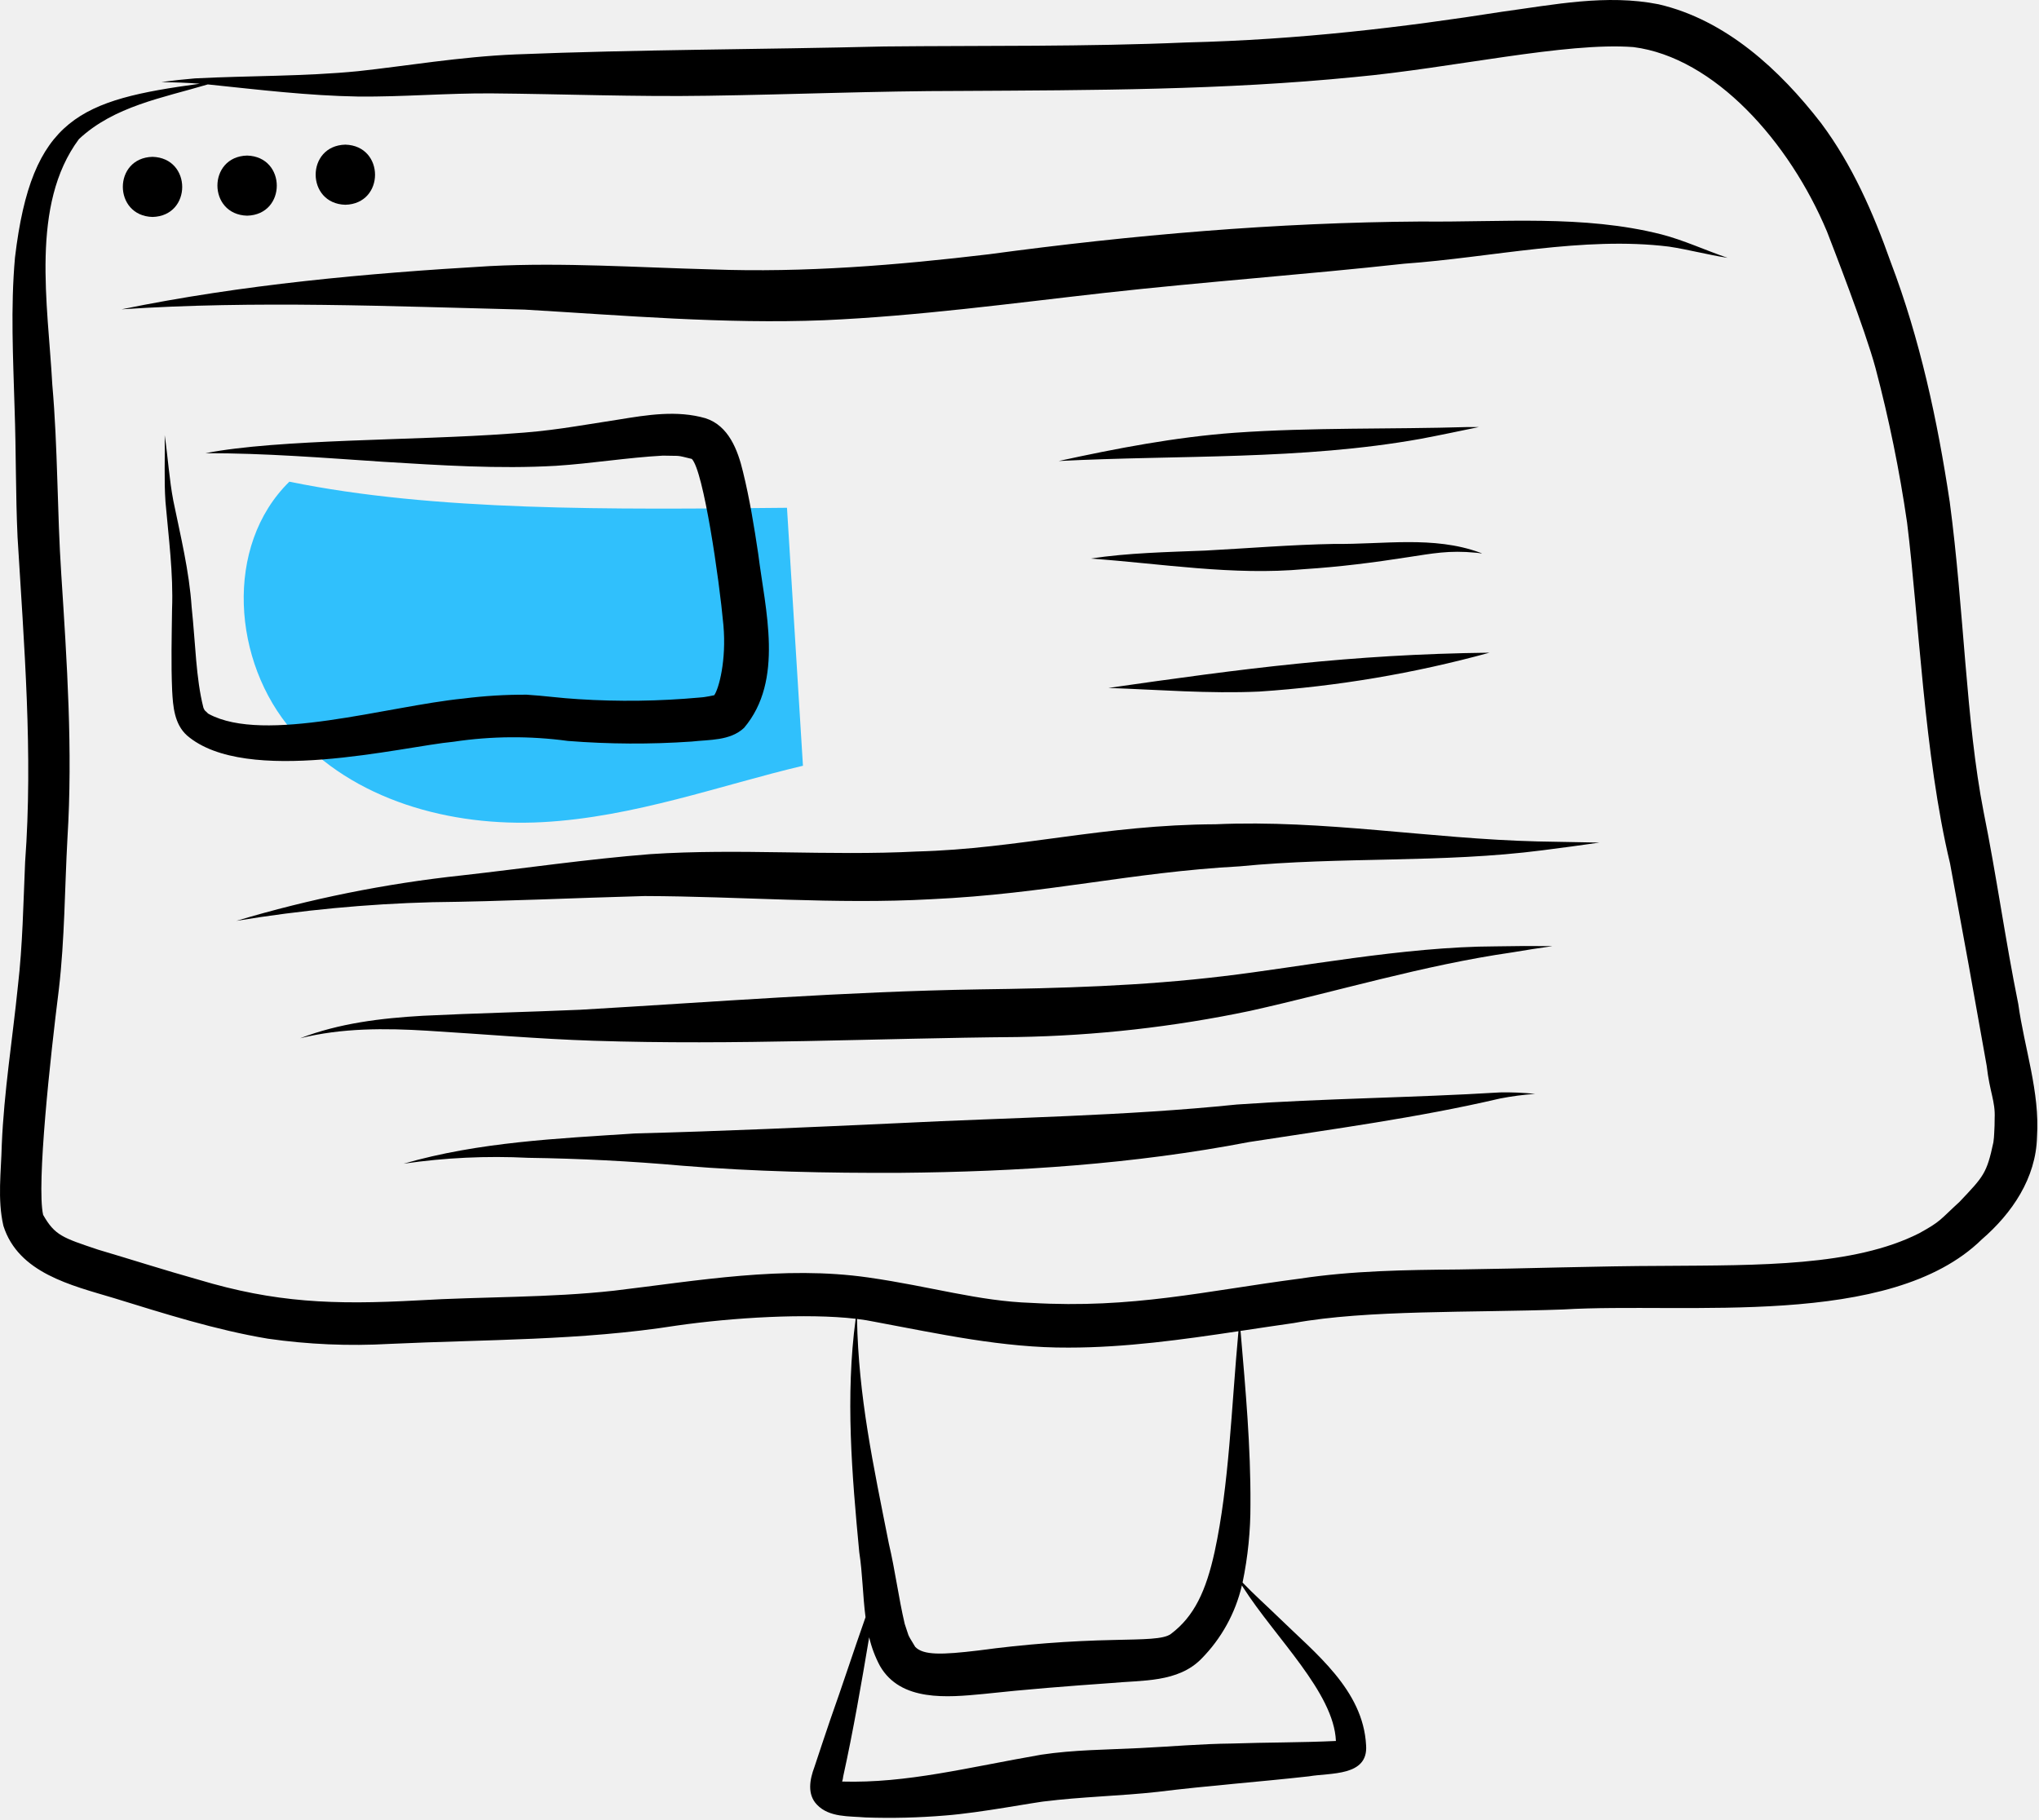
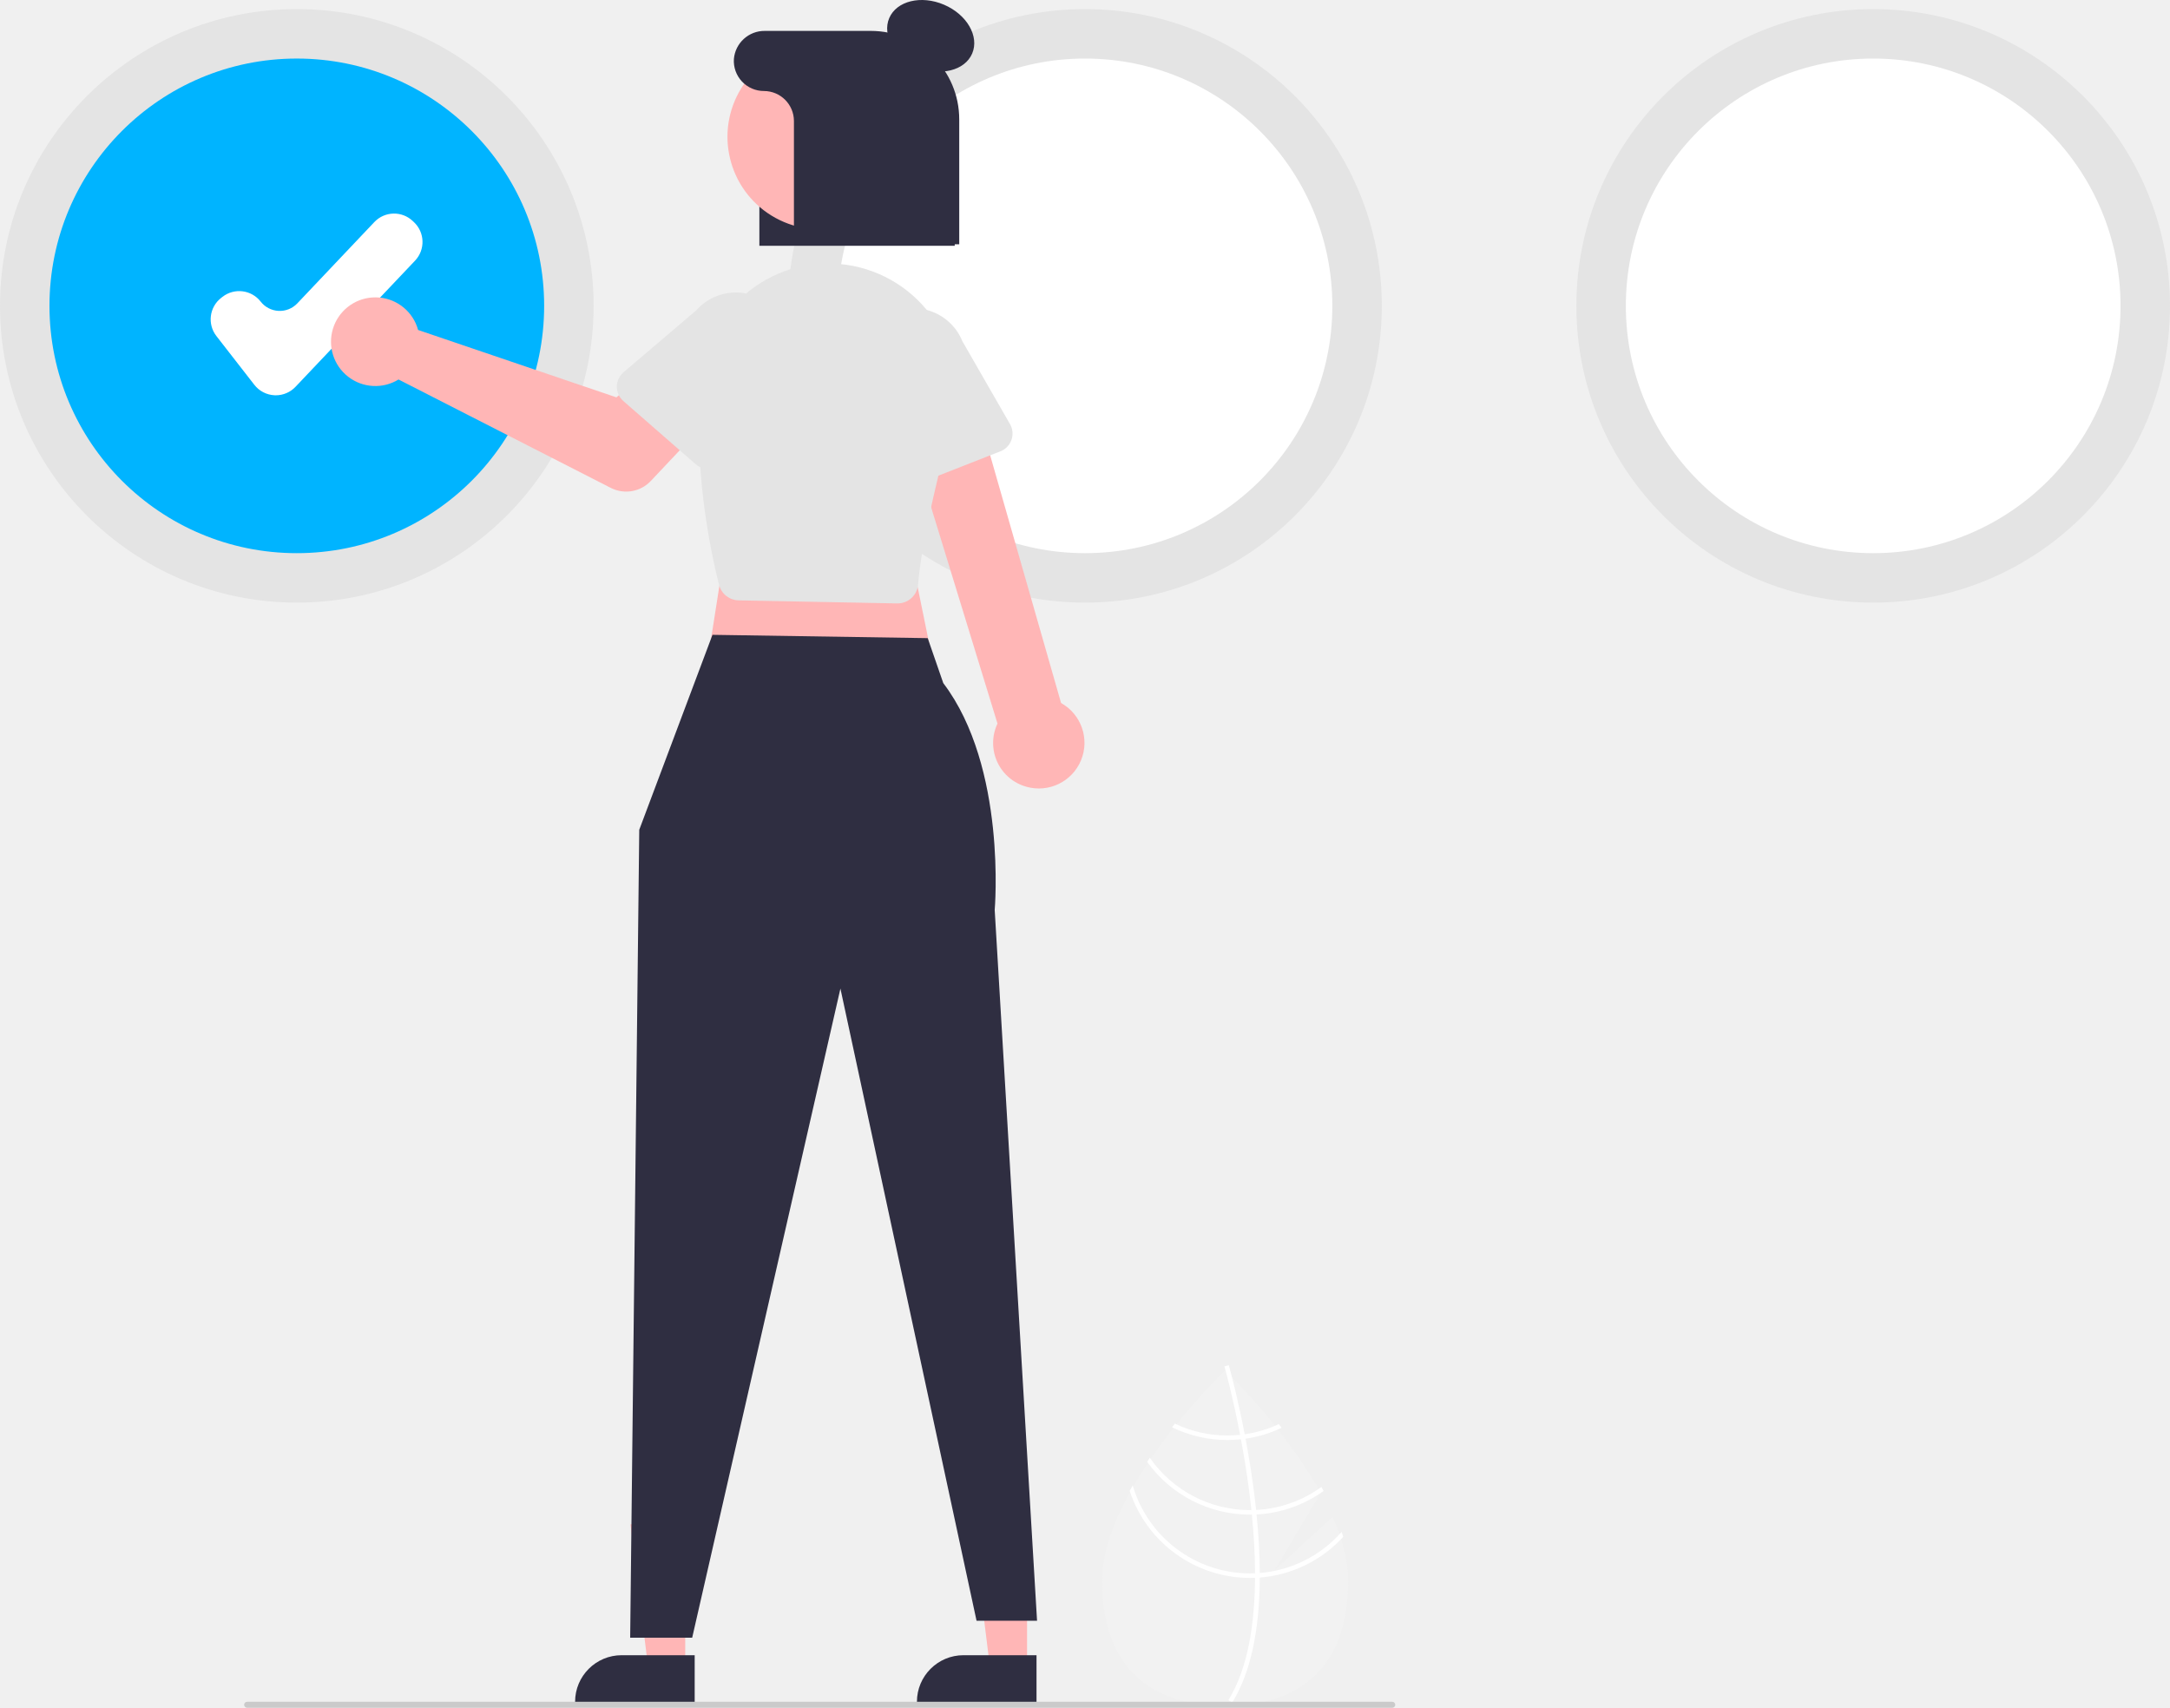
- <svg xmlns="http://www.w3.org/2000/svg" width="100%" height="100%" viewBox="0 0 465 415" version="1.1" xml:space="preserve" style="fill-rule:evenodd;clip-rule:evenodd;stroke-linejoin:round;stroke-miterlimit:2;">
-   <g transform="matrix(1,0,0,1,-367.685,-242.674)">
-     <path d="M433.675,352.549c-14.945,14.639 -13.005,41.157 0.74,56.929c13.744,15.772 36.068,21.853 56.958,20.733c20.891,-1.119 40.872,-8.492 59.427,-12.865l-3.64,-58.845c-40.241,0.404 -80.482,0.809 -113.485,-5.952Z" style="fill:rgb(0,180,255);fill-opacity:0.8;fill-rule:nonzero;" />
-   </g>
-   <g transform="matrix(1,0,0,1,-367.685,-242.674)">
-     <path d="M827.962,471.713c-2.952,-14.555 -4.965,-29.277 -7.907,-43.835c-4.052,-20.706 -4.463,-46.23 -7.728,-70.722c-2.802,-18.607 -6.765,-37.101 -13.471,-54.723c-3.952,-11.159 -8.743,-22.136 -15.864,-31.667c-9.404,-12.168 -21.717,-23.565 -37.074,-27.117c-11.844,-2.353 -23.841,0.092 -35.62,1.694c-22.535,3.539 -46.162,6.396 -72.111,7.019c-22.949,0.996 -45.922,0.684 -68.884,0.914c-28.012,0.69 -56.045,0.682 -84.045,1.81c-12.605,0.521 -25.148,2.668 -35.856,3.819c-12.38,1.221 -24.834,1.014 -37.245,1.648c-2.56,0.219 -5.116,0.487 -7.662,0.834c2.923,0.059 5.849,0.152 8.764,0.385c-27.19,3.692 -38.356,7.682 -42.154,39.623c-1.034,11.486 -0.417,23.033 -0.09,34.54c0.348,9.744 0.223,19.499 0.672,29.24c1.486,24.682 3.553,49.395 1.726,74.122c-0.415,9.448 -0.553,18.916 -1.647,28.32c-1.226,12.076 -3.175,24.083 -3.677,36.224c-0.142,6.137 -1.02,12.394 0.368,18.441c3.401,10.797 15.529,13.59 25.145,16.474c11.586,3.567 23.196,7.272 35.176,9.279c9.178,1.317 18.465,1.715 27.722,1.19c21.832,-1.02 43.765,-0.746 65.412,-4.165c12.919,-1.864 29.88,-2.854 40.912,-1.57c-2.374,17.692 -0.859,35.545 0.816,53.244c0.758,4.846 0.792,9.92 1.433,14.835c-2.741,7.763 -5.277,15.6 -8.037,23.356c-1.22,3.611 -2.441,7.221 -3.629,10.842c-1.048,2.786 -1.698,6.206 0.59,8.565c2.803,2.953 7.346,2.59 11.098,2.913c6.045,0.205 12.097,0.057 18.124,-0.444c8.261,-0.637 20.108,-2.999 23.877,-3.38c-0.477,0.064 -0.953,0.128 -1.429,0.192c8.648,-1.106 17.386,-1.244 26.05,-2.207c11.466,-1.419 22.991,-2.259 34.473,-3.541c4.869,-0.849 13.553,0.072 13.037,-7.082c-0.664,-12.645 -11.602,-21.005 -19.963,-29.186c-2.725,-2.658 -5.582,-5.184 -8.208,-7.939c1.221,-5.867 1.823,-11.847 1.797,-17.841c0.075,-13.059 -1.109,-26.082 -2.218,-39.083c-0.016,-0.157 -0.043,-0.312 -0.06,-0.469c4.06,-0.609 8.117,-1.227 12.173,-1.802c16.612,-3.047 40.557,-2.334 61.386,-3.09c28.101,-1.701 74.562,4.531 95.51,-15.986c6.905,-5.963 12.364,-13.995 12.587,-23.382c0.674,-10.248 -2.873,-20.213 -4.269,-30.292Zm-264.833,71.819c1.451,0.176 2.806,0.389 4.021,0.65c14.631,2.726 29.25,5.973 44.216,5.887c13.007,-0.002 25.897,-1.811 38.752,-3.736c-1.625,17.626 -2.125,35.017 -5.422,50.265c-1.97,8.985 -4.672,14.792 -9.983,18.783c-1.645,1.247 -6.148,1.215 -12.88,1.377c-10.352,0.203 -20.684,1.001 -30.945,2.39c-8.467,1.018 -12.618,1.116 -14.484,-0.811c-2.09,-3.445 -1.263,-2.024 -2.397,-5.248c-1.418,-6.038 -2.179,-12.22 -3.608,-18.265c-3.603,-18.171 -6.937,-33.59 -7.27,-51.292Zm88.028,61.193c7.442,11.625 20.73,24.034 21.188,35.075c-7.889,0.374 -15.801,0.309 -23.696,0.582c-7.019,0.068 -14.011,0.699 -21.017,1.037c-7.502,0.379 -15.04,0.385 -22.482,1.509c-16.844,2.922 -30.608,6.547 -45.412,6.13c0.123,-0.381 0.203,-0.774 0.241,-1.172c2.317,-10.517 4.137,-21.127 5.926,-31.742c0.527,2.283 1.355,4.485 2.463,6.549c4.717,8.196 15.409,7.167 23.512,6.393c9.712,-1.055 19.446,-1.814 29.189,-2.499c7.038,-0.67 15.23,-0.071 20.58,-5.518c4.573,-4.624 7.777,-10.425 9.255,-16.757c0.086,0.137 0.166,0.277 0.253,0.413Zm171.416,-106.978c-0.002,1.108 -0.024,2.215 -0.099,3.319c-0.024,0.728 -0.088,1.453 -0.19,2.173c-1.522,7.149 -2.237,7.777 -7.706,13.563c-4.601,4.216 -4.18,4.405 -9.201,7.175c-14.95,7.58 -36.587,7.296 -58.26,7.451c-15.594,0.04 -31.177,0.614 -46.768,0.822c-12.121,0.093 -24.273,0.281 -36.283,2.093c-21.573,2.826 -38.108,6.873 -61.171,5.528c-12.156,-0.402 -22.755,-3.73 -37.214,-5.798c-19.331,-2.766 -38.735,0.726 -57.926,3.01c-14.884,1.653 -29.887,1.327 -44.821,2.219c-19.238,1.049 -32.518,0.517 -49.975,-4.726c-7.676,-2.147 -15.267,-4.59 -22.91,-6.851c-8.078,-2.71 -9.854,-3.237 -12.529,-7.937c-1.528,-6.836 1.635,-35.95 3.591,-51.481c1.334,-11.44 1.326,-22.965 1.955,-34.452c1.244,-20.063 -0.113,-40.134 -1.406,-60.158c-0.959,-14.416 -0.773,-28.884 -2.048,-43.283c-0.999,-18.403 -5.064,-41.022 6.073,-56.009c8.024,-7.507 19.093,-9.411 29.384,-12.471c0.102,0.011 0.204,0.017 0.305,0.027c11.318,1.179 22.638,2.544 34.028,2.736c10.115,0.098 20.216,-0.79 30.332,-0.721c16.445,0.141 32.885,0.801 49.333,0.537c19.195,-0.271 38.38,-1.093 57.579,-1.096c30.021,-0.17 60.127,-0.189 90.028,-3.172c22.151,-2.031 48.064,-8.003 63.519,-6.831c18.478,2.371 35.562,21.592 44.151,42.102c1.302,3.387 8.653,22.216 11.048,31.075c3.076,11.61 5.482,23.387 7.206,35.273c2.676,21.493 3.873,53.078 9.799,77.753c2.859,15.379 5.646,30.772 8.361,46.179c0.678,6.01 1.997,8.086 1.815,11.951Z" style="fill-rule:nonzero;" />
-   </g>
-   <g transform="matrix(1,0,0,1,-367.685,-242.674)">
-     <path d="M402.468,278.449c-9.037,0.224 -9.013,13.464 0.001,13.713c9.037,-0.224 9.014,-13.464 -0.001,-13.713Z" style="fill-rule:nonzero;" />
-   </g>
-   <g transform="matrix(1,0,0,1,-367.685,-242.674)">
-     <path d="M746.607,296.147c-17.883,-4.542 -36.544,-2.738 -54.807,-2.945c-33,0.21 -65.869,3.059 -98.558,7.468c-20.98,2.501 -42.103,4.235 -63.244,3.455c-16.873,-0.433 -33.759,-1.62 -50.636,-0.753c-28.125,1.636 -56.324,4.198 -83.953,9.857c30.594,-2.037 61.317,-0.674 91.939,0.069c22.718,1.33 45.461,3.32 68.237,2.423c21.448,-0.946 42.719,-3.845 64.034,-6.242c22.741,-2.53 45.57,-4.158 68.315,-6.654c19.951,-1.423 40.805,-6.322 60.38,-3.895c4.486,0.683 8.879,1.873 13.366,2.56c-5.051,-1.706 -9.903,-4.002 -15.073,-5.343Z" style="fill-rule:nonzero;" />
-   </g>
-   <g transform="matrix(1,0,0,1,-367.685,-242.674)">
-     <path d="M424.038,278.159c-9.037,0.224 -9.014,13.464 0,13.712c9.038,-0.224 9.014,-13.463 0,-13.712Z" style="fill-rule:nonzero;" />
-   </g>
-   <g transform="matrix(1,0,0,1,-367.685,-242.674)">
-     <path d="M446.443,275.669c-9.037,0.224 -9.013,13.464 0,13.713c9.038,-0.224 9.015,-13.464 0,-13.713Z" style="fill-rule:nonzero;" />
-   </g>
-   <g transform="matrix(1,0,0,1,-367.685,-242.674)">
-     <path d="M540.596,368.979c-0.94,-6.271 -1.955,-12.537 -3.473,-18.697c-1.175,-4.935 -3.272,-10.52 -8.551,-12.206c-6.508,-1.88 -13.304,-0.759 -19.854,0.311c-10.397,1.595 -15.133,2.595 -24.93,3.216c-21.503,1.589 -52.596,1.188 -69.251,4.45c13.484,-0.03 26.962,1.059 40.411,1.951c13.156,0.802 26.376,1.683 39.553,0.92c8.146,-0.526 16.223,-1.876 24.371,-2.318c4.244,0.127 2.757,-0.197 6.583,0.751c2.661,2.666 6.251,27.354 7.206,37.921c0.717,8.067 -1.053,14.518 -2.092,15.979c-0.782,0.188 -1.752,0.341 -2.192,0.405c0.159,-0.021 0.401,-0.053 0.753,-0.097c-0.6,0.069 -1.197,0.151 -1.795,0.237c0.272,-0.042 0.476,-0.071 0.641,-0.093c-0.184,0.02 -0.423,0.046 -0.747,0.077c-9.206,0.839 -18.463,0.962 -27.688,0.369c-3.924,-0.22 -7.82,-0.782 -11.742,-1.017c-4.822,-0.024 -9.641,0.269 -14.425,0.876c-17.226,1.699 -45.41,10.396 -58.1,3.508c-0.059,-0.041 -0.118,-0.081 -0.177,-0.122c-0.6,-0.664 -0.627,-0.433 -0.925,-1.063c-0.053,-0.129 -0.083,-0.206 -0.108,-0.272c-1.708,-6.716 -1.782,-14.503 -2.675,-22.923c-0.551,-8.216 -2.534,-16.215 -4.178,-24.256c-0.923,-4.836 -1.217,-9.777 -1.967,-14.955c0.101,5.077 -0.174,10.163 0.181,15.232c0.705,8.148 1.812,16.282 1.497,24.48c-0.078,6.179 -0.243,12.364 0.022,18.541c0.19,3.63 0.5,7.651 3.374,10.243c13.427,11.605 49.161,2.518 60.796,1.442c8.631,-1.297 17.402,-1.36 26.051,-0.187c9.396,0.745 18.834,0.794 28.237,0.146c4.071,-0.46 8.783,-0.142 11.97,-3.127c9.182,-10.871 4.82,-26.914 3.224,-39.722Z" style="fill-rule:nonzero;" />
-   </g>
-   <g transform="matrix(1,0,0,1,-367.685,-242.674)">
-     <path d="M528.377,401.662c-0.345,0.046 -0.28,0.041 -0.001,0Z" style="fill-rule:nonzero;" />
-   </g>
-   <g transform="matrix(1,0,0,1,-367.685,-242.674)">
-     <path d="M527.976,401.709c0.504,-0.057 0.489,-0.067 0,-0Z" style="fill-rule:nonzero;" />
-   </g>
-   <g transform="matrix(1,0,0,1,-367.685,-242.674)">
-     <path d="M702.48,340.082c-17.73,0.536 -35.501,0.059 -53.202,1.304c-13.548,0.987 -26.908,3.559 -40.16,6.448c27.523,-1.412 55.353,-0.174 82.578,-5.062c4.421,-0.834 8.823,-1.77 13.229,-2.68c-0.815,-0.006 -1.63,-0.013 -2.445,-0.01Z" style="fill-rule:nonzero;" />
-   </g>
-   <g transform="matrix(1,0,0,1,-367.685,-242.674)">
-     <path d="M705.198,368.727c-10.578,-3.884 -22.132,-1.837 -33.148,-1.983c-9.855,0.174 -19.679,1 -29.518,1.521c-8.734,0.349 -17.49,0.513 -26.149,1.818c16.265,1.157 32.477,3.916 48.827,2.41c7.933,-0.504 15.821,-1.508 23.67,-2.739c5.413,-0.81 9.219,-1.61 15.4,-1c0.463,-0 2.098,0.373 0.918,-0.027Z" style="fill-rule:nonzero;" />
-   </g>
-   <g transform="matrix(1,0,0,1,-367.685,-242.674)">
-     <path d="M620.469,399.597c11.45,0.403 22.907,1.348 34.368,0.828c17.767,-1.18 35.371,-4.152 52.541,-8.872c-31.866,0.378 -56.37,3.667 -86.909,8.044Z" style="fill-rule:nonzero;" />
-   </g>
-   <g transform="matrix(1,0,0,1,-367.685,-242.674)">
-     <path d="M718.388,434.611c-24.533,-0.595 -48.878,-5.007 -73.469,-3.918c-25.561,0.106 -44.843,5.603 -68.102,6.212c-20.285,1.043 -40.613,-0.747 -60.886,0.606c-14.358,1.134 -28.621,3.243 -42.931,4.848c-17.418,1.867 -34.628,5.337 -51.41,10.364c14.787,-2.438 29.724,-3.859 44.706,-4.253c16.145,-0.181 32.272,-0.969 48.41,-1.404c21.766,0.059 43.525,1.935 65.294,0.726c26.408,-1.216 45.485,-6.147 70.409,-7.502c22.967,-2.253 46.16,-0.696 69.071,-3.663c4.327,-0.549 8.65,-1.134 12.968,-1.753c-4.687,-0.073 -9.374,-0.16 -14.06,-0.263Z" style="fill-rule:nonzero;" />
-   </g>
-   <g transform="matrix(1,0,0,1,-367.685,-242.674)">
-     <path d="M708.787,458.545c-20.883,0.053 -45.189,4.823 -62.15,6.808c-18.488,2.231 -37.12,2.762 -55.723,3.006c-30.358,0.486 -60.626,2.888 -90.923,4.647c-11.955,0.518 -23.921,0.78 -35.874,1.371c-9.529,0.547 -19.034,1.687 -27.997,5.135c9.545,-2.37 19.351,-2.321 29.107,-1.72c12.597,0.764 25.177,1.87 37.794,2.281c32.23,1.063 64.463,-0.577 96.693,-0.848c17.845,-0.303 35.622,-2.302 53.089,-5.97c19.887,-4.437 39.439,-10.402 59.648,-13.32c3.089,-0.51 6.18,-1.015 9.281,-1.444c-4.315,-0.052 -8.63,-0.034 -12.945,0.054Z" style="fill-rule:nonzero;" />
-   </g>
-   <g transform="matrix(1,0,0,1,-367.685,-242.674)">
-     <path d="M709.79,491.859c-20.002,1.225 -40.053,1.359 -60.041,2.762c-25.683,2.643 -51.489,2.956 -77.256,4.254c-19.962,0.915 -39.923,1.837 -59.901,2.338c-17.71,1.17 -35.728,1.941 -52.861,6.905c9.414,-1.37 18.938,-1.818 28.438,-1.339c11.703,0.164 23.384,0.762 35.044,1.796c16.53,1.361 33.13,1.696 49.71,1.627c26.694,-0.244 53.374,-1.974 79.623,-7.024c19.147,-2.973 38.348,-5.52 57.237,-9.93c2.64,-0.513 5.309,-0.866 7.992,-1.055c-2.652,-0.274 -5.319,-0.386 -7.985,-0.334Z" style="fill-rule:nonzero;" />
-   </g>
+ <svg xmlns="http://www.w3.org/2000/svg" data-name="Layer 1" width="722" height="568.282" viewBox="0 0 722 568.282">
+   <path d="M682.382,670.593l-19.269,17.739,15.313-25.695c-12.065-21.878-31.796-40.787-31.796-40.787s-40.936,39.22-40.936,70.05,18.328,41.594,40.936,41.594c22.608,0,40.936-10.765,40.936-41.594C687.566,685.039,685.535,677.761,682.382,670.593Z" transform="translate(-239 -165.8589)" fill="#f2f2f2" />
+   <path d="M658.157,689.293v1.52c-.09,17.664-3.069,31.446-8.915,41.151-.083.143-.173.278-.256.421l-.654-.399-.624-.391c6.485-10.48,8.779-25.292,8.862-40.699.008-.497.015-1.001.008-1.505-.023-6.522-.421-13.12-1.061-19.53-.045-.497-.098-1.001-.15-1.505-.888-8.456-2.167-16.536-3.476-23.555-.09-.497-.188-.993-.286-1.482-2.264-11.871-4.574-20.47-5.101-22.373-.06-.233-.098-.361-.105-.391l.715-.203.008-.008.722-.203c.008.03.135.459.346,1.256.805,2.979,2.896,11.066,4.95,21.734.09.481.188.978.278,1.475,1.068,5.695,2.114,12.059,2.942,18.74q.316,2.516.564,4.965c.06.504.113,1.008.158,1.505Q658.12,680.209,658.157,689.293Z" transform="translate(-239 -165.8589)" fill="#fff" />
+   <path d="M653.14,643.131c-.504.068-1.016.135-1.535.188a41.502,41.502,0,0,1-4.243.218,40.371,40.371,0,0,1-17.453-3.942c-.316.399-.632.797-.955,1.204a41.866,41.866,0,0,0,18.409,4.243,42.941,42.941,0,0,0,4.529-.241c.512-.053,1.023-.12,1.527-.196a41.514,41.514,0,0,0,11.999-3.634q-.485-.621-.948-1.219A40.233,40.233,0,0,1,653.14,643.131Z" transform="translate(-239 -165.8589)" fill="#fff" />
+   <path d="M656.924,668.311q-.779.045-1.557.045c-.158.008-.323.008-.481.008a40.585,40.585,0,0,1-33.312-17.401c-.301.444-.602.888-.895,1.339A42.092,42.092,0,0,0,654.885,669.868c.211,0,.421,0,.632-.008.527-.008,1.046-.023,1.565-.045a41.87,41.87,0,0,0,22.306-7.824c-.241-.444-.481-.888-.73-1.332A40.307,40.307,0,0,1,656.924,668.311Z" transform="translate(-239 -165.8589)" fill="#fff" />
+   <path d="M658.157,689.293c-.527.045-1.053.075-1.58.098-.564.023-1.128.038-1.693.038a40.695,40.695,0,0,1-39.014-29.28c-.339.609-.677,1.211-1.001,1.821A42.185,42.185,0,0,0,654.885,690.933c.564,0,1.128-.008,1.685-.038.534-.015,1.061-.045,1.587-.083a42.062,42.062,0,0,0,27.76-13.549c-.158-.557-.339-1.106-.519-1.663A40.564,40.564,0,0,1,658.157,689.293Z" transform="translate(-239 -165.8589)" fill="#fff" />
+   <circle cx="98.754" cy="101.778" r="98.754" fill="#e4e4e4" />
+   <circle cx="98.754" cy="101.778" r="82.295" fill="#00b4ff" />
+   <circle cx="361" cy="101.778" r="98.754" fill="#e4e4e4" />
+   <circle cx="361" cy="101.778" r="82.295" fill="#fff" />
+   <circle cx="623.246" cy="101.778" r="98.754" fill="#e4e4e4" />
+   <circle cx="623.246" cy="101.778" r="82.295" fill="#fff" />
+   <path d="M330.761,297.397q-.221,0-.442-.011a9.035,9.035,0,0,1-6.699-3.48l-12.624-16.23a9.054,9.054,0,0,1,1.586-12.691l.454-.354a9.055,9.055,0,0,1,12.692,1.586,8.044,8.044,0,0,0,12.189.594l25.632-27.058a9.044,9.044,0,0,1,12.786-.345l.418.396a9.043,9.043,0,0,1,.345,12.785l-39.775,41.983A9.033,9.033,0,0,1,330.761,297.397Z" transform="translate(-239 -165.8589)" fill="#fff" />
+   <path d="M556.657,247.641h-65V191.112a13.225,13.225,0,0,1,13.437-12.97h21.606c16.518,0,29.957,12.972,29.957,28.916Z" transform="translate(-239 -165.8589)" fill="#2f2e41" />
+   <polygon points="341.722 554.819 329.383 554.818 323.512 507.223 341.724 507.224 341.722 554.819" fill="#ffb6b6" />
+   <path d="M583.869,732.639l-39.788-.001v-.503a15.487,15.487,0,0,1,15.487-15.486h.001l24.301.001Z" transform="translate(-239 -165.8589)" fill="#2f2e41" />
+   <polygon points="227.987 554.819 215.647 554.818 209.777 507.223 227.989 507.224 227.987 554.819" fill="#ffb6b6" />
+   <path d="M470.134,732.639l-39.788-.001v-.503a15.487,15.487,0,0,1,15.487-15.486h.001l24.301.001Z" transform="translate(-239 -165.8589)" fill="#2f2e41" />
+   <polygon points="242.886 172.448 234.834 223.78 311.328 224.786 301.263 175.468 242.886 172.448" fill="#ffb6b6" />
+   <path d="M476.054,377.105l-24.363,64.872-3.02,268.84H469.305l49.319-215.999L563.916,705.178h20.13L569.955,468.65s4.155-47.474-17.111-75.488l-5.176-14.955Z" transform="translate(-239 -165.8589)" fill="#2f2e41" />
+   <path d="M580.558,427.676a15.1,15.1,0,0,1-9.675-21.036L538.341,300.546,562.277,295.801l29.763,103.995a15.182,15.182,0,0,1-11.482,27.881Z" transform="translate(-239 -165.8589)" fill="#ffb6b6" />
+   <path d="M537.492,366.656l-52.73-1.018a6.894,6.894,0,0,1-6.534-5.193c-2.827-11.192-9.046-40.359-5.747-69.41a42.365,42.365,0,0,1,48.153-37.06A42.384,42.384,0,0,1,555.622,306.696c-6.637,25.206-10.387,43.239-11.143,53.598A6.878,6.878,0,0,1,538.969,366.526h0a6.857,6.857,0,0,1-1.33.131C537.59,366.657,537.541,366.657,537.492,366.656Z" transform="translate(-239 -165.8589)" fill="#e4e4e4" />
+   <path d="M377.322,273.464a14.795,14.795,0,0,1,.778,2.196L444.103,298.088l12.754-11.142,19.33,17.05L455.526,325.914a11.245,11.245,0,0,1-13.298,2.301l-70.627-36.076a14.755,14.755,0,1,1,5.721-18.675Z" transform="translate(-239 -165.8589)" fill="#ffb6b6" />
+   <path d="M444.24,294.511a6.319,6.319,0,0,1,2.222-4.775L470.629,269.15a17.567,17.567,0,0,1,26.529,23.034l-17.21,26.799a6.325,6.325,0,0,1-9.483,1.346l-24.061-21.015A6.318,6.318,0,0,1,444.24,294.511Z" transform="translate(-239 -165.8589)" fill="#e4e4e4" />
+   <path d="M536.883,327.42a6.318,6.318,0,0,1-3.216-4.171l-7.145-30.932a17.567,17.567,0,0,1,32.662-12.942l15.864,27.617a6.325,6.325,0,0,1-3.172,9.038l-29.734,11.681A6.318,6.318,0,0,1,536.883,327.42Z" transform="translate(-239 -165.8589)" fill="#e4e4e4" />
+   <ellipse cx="548.664" cy="177.771" rx="11.254" ry="15.005" transform="translate(-69.34548 446.6375) rotate(-66.86956)" fill="#2f2e41" />
+   <circle cx="511.819" cy="211.388" r="30.775" transform="translate(-158.1633 393.2323) rotate(-61.33681)" fill="#ffb6b6" />
+   <path d="M528.701,176.141H493.5a10.228,10.228,0,0,0-10.321,9.334,10.001,10.001,0,0,0,9.978,10.666h0a10,10,0,0,1,10,10v41h55V205.598A29.457,29.457,0,0,0,528.701,176.141Z" transform="translate(-239 -165.8589)" fill="#2f2e41" />
+   <path d="M702.224,734.141h-381a1,1,0,0,1,0-2h381a1,1,0,0,1,0,2Z" transform="translate(-239 -165.8589)" fill="#cacaca" />
</svg>
